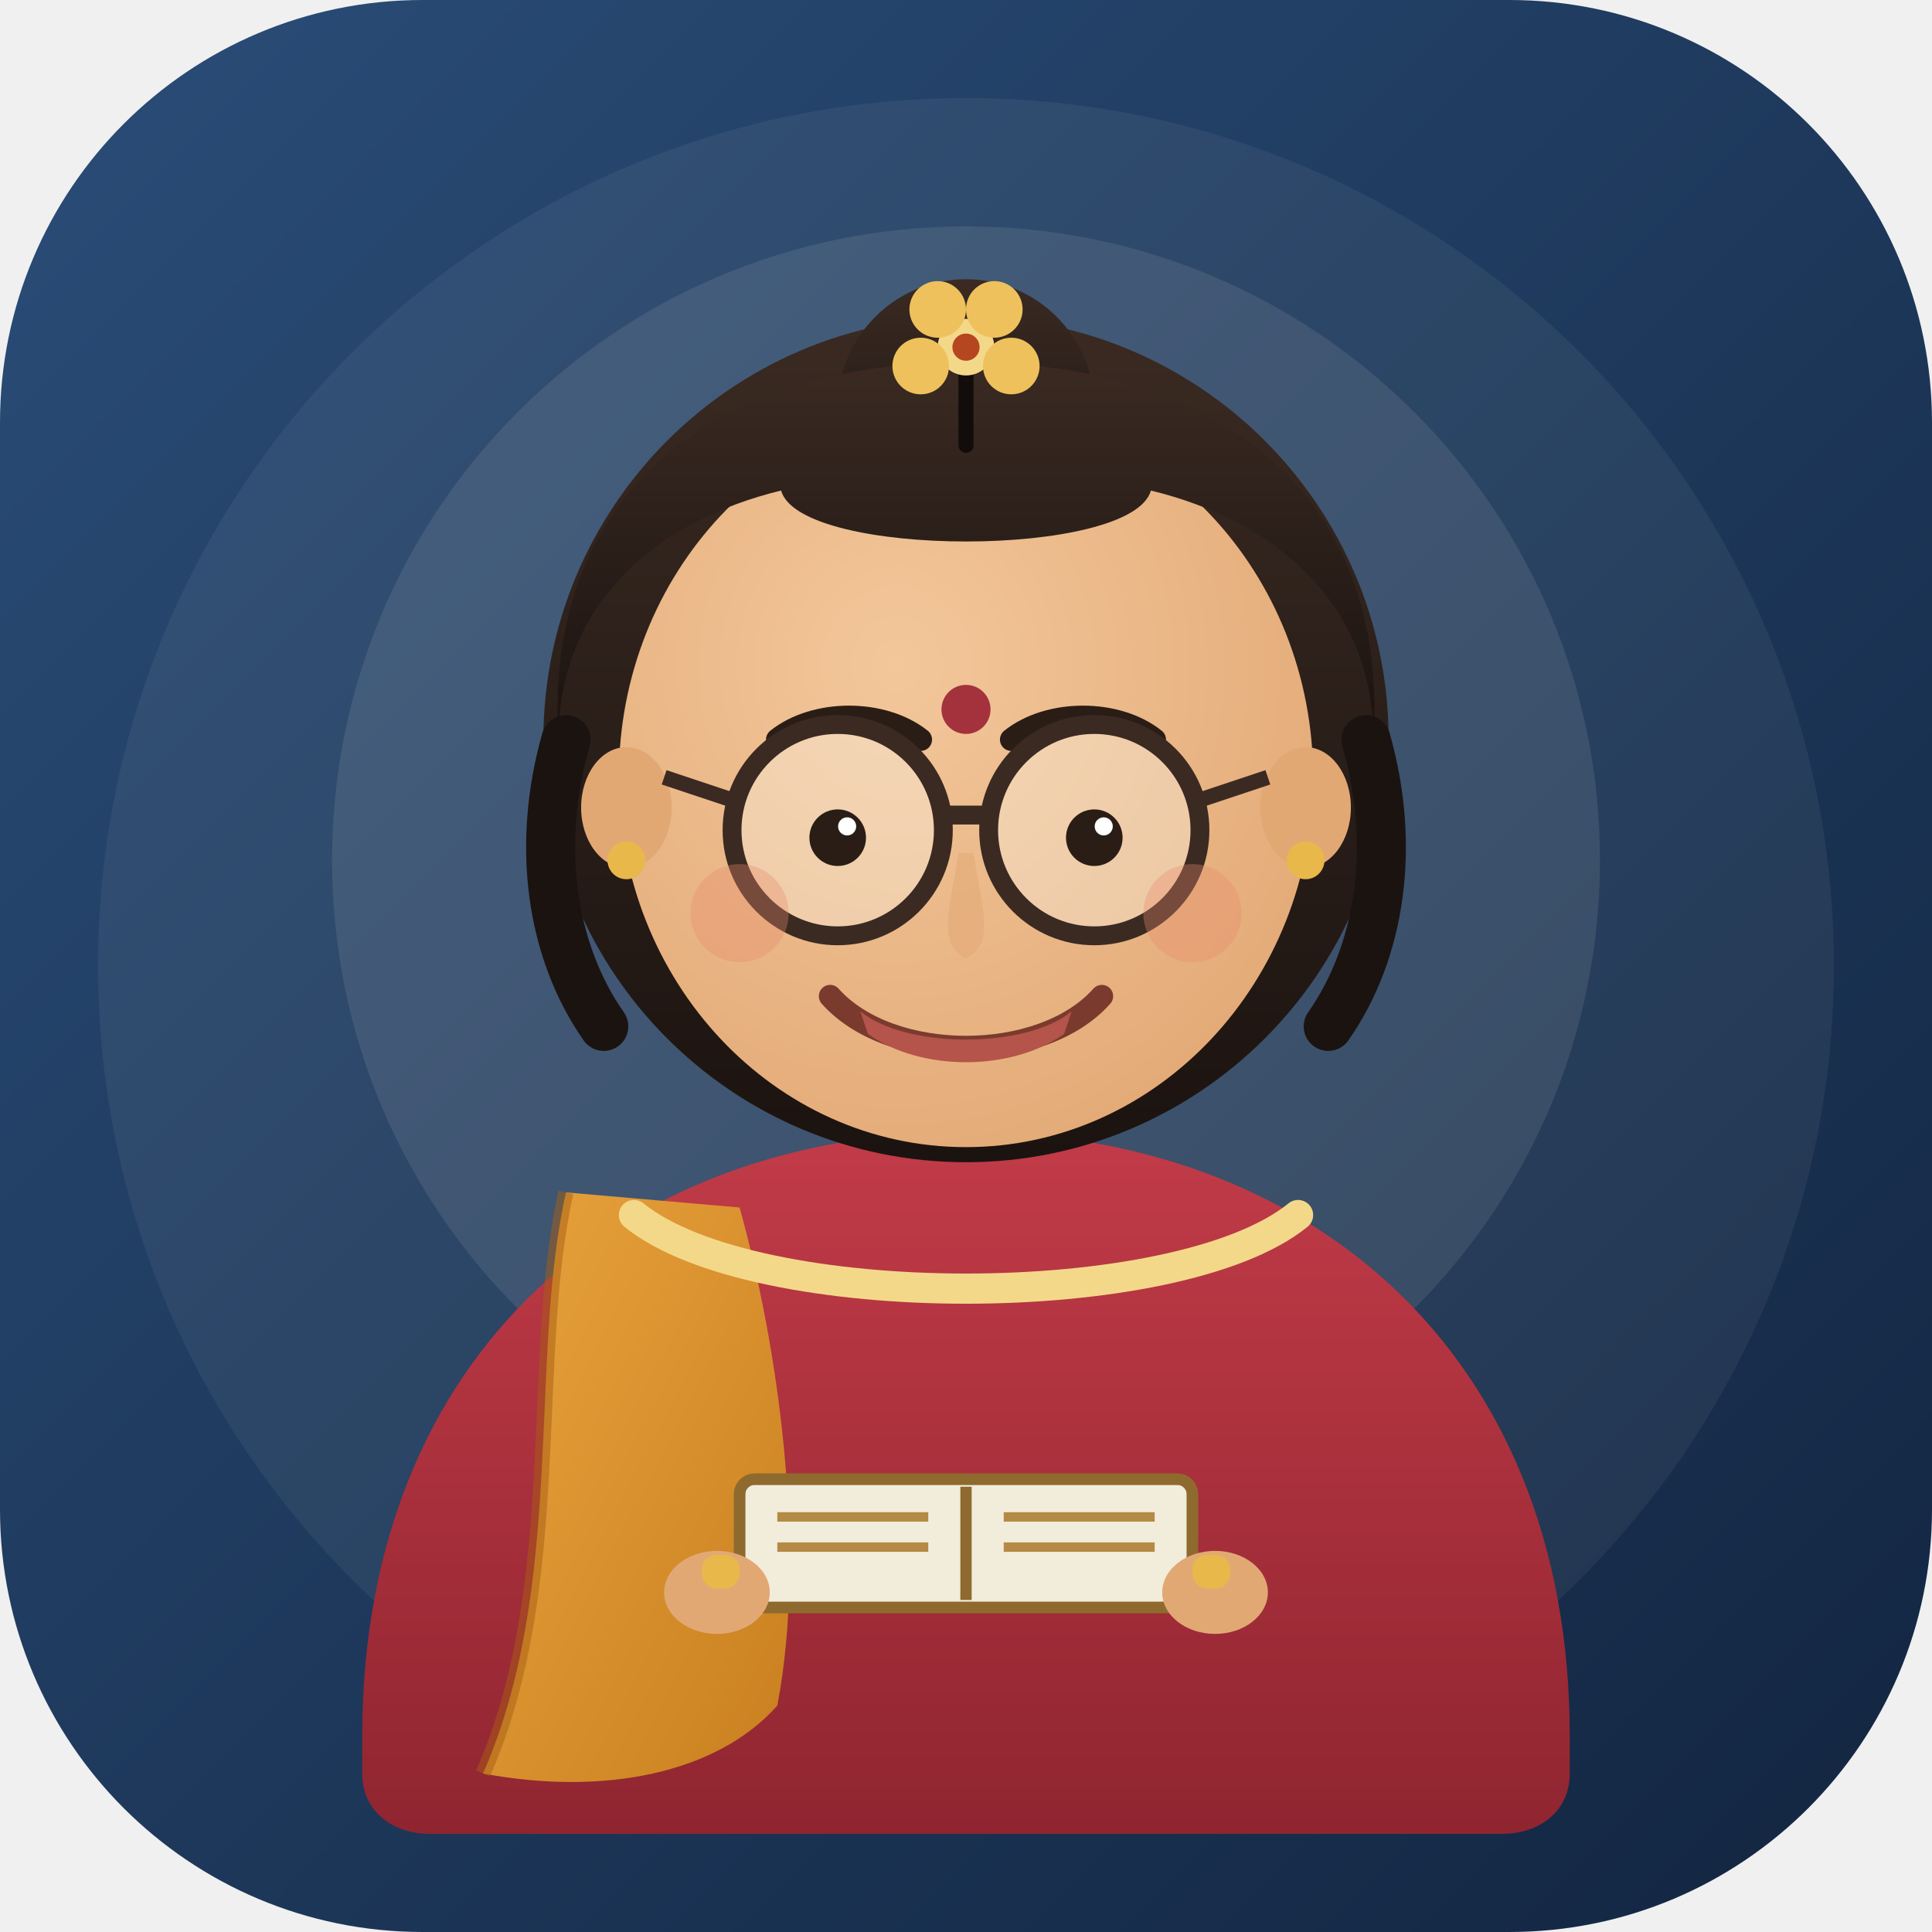
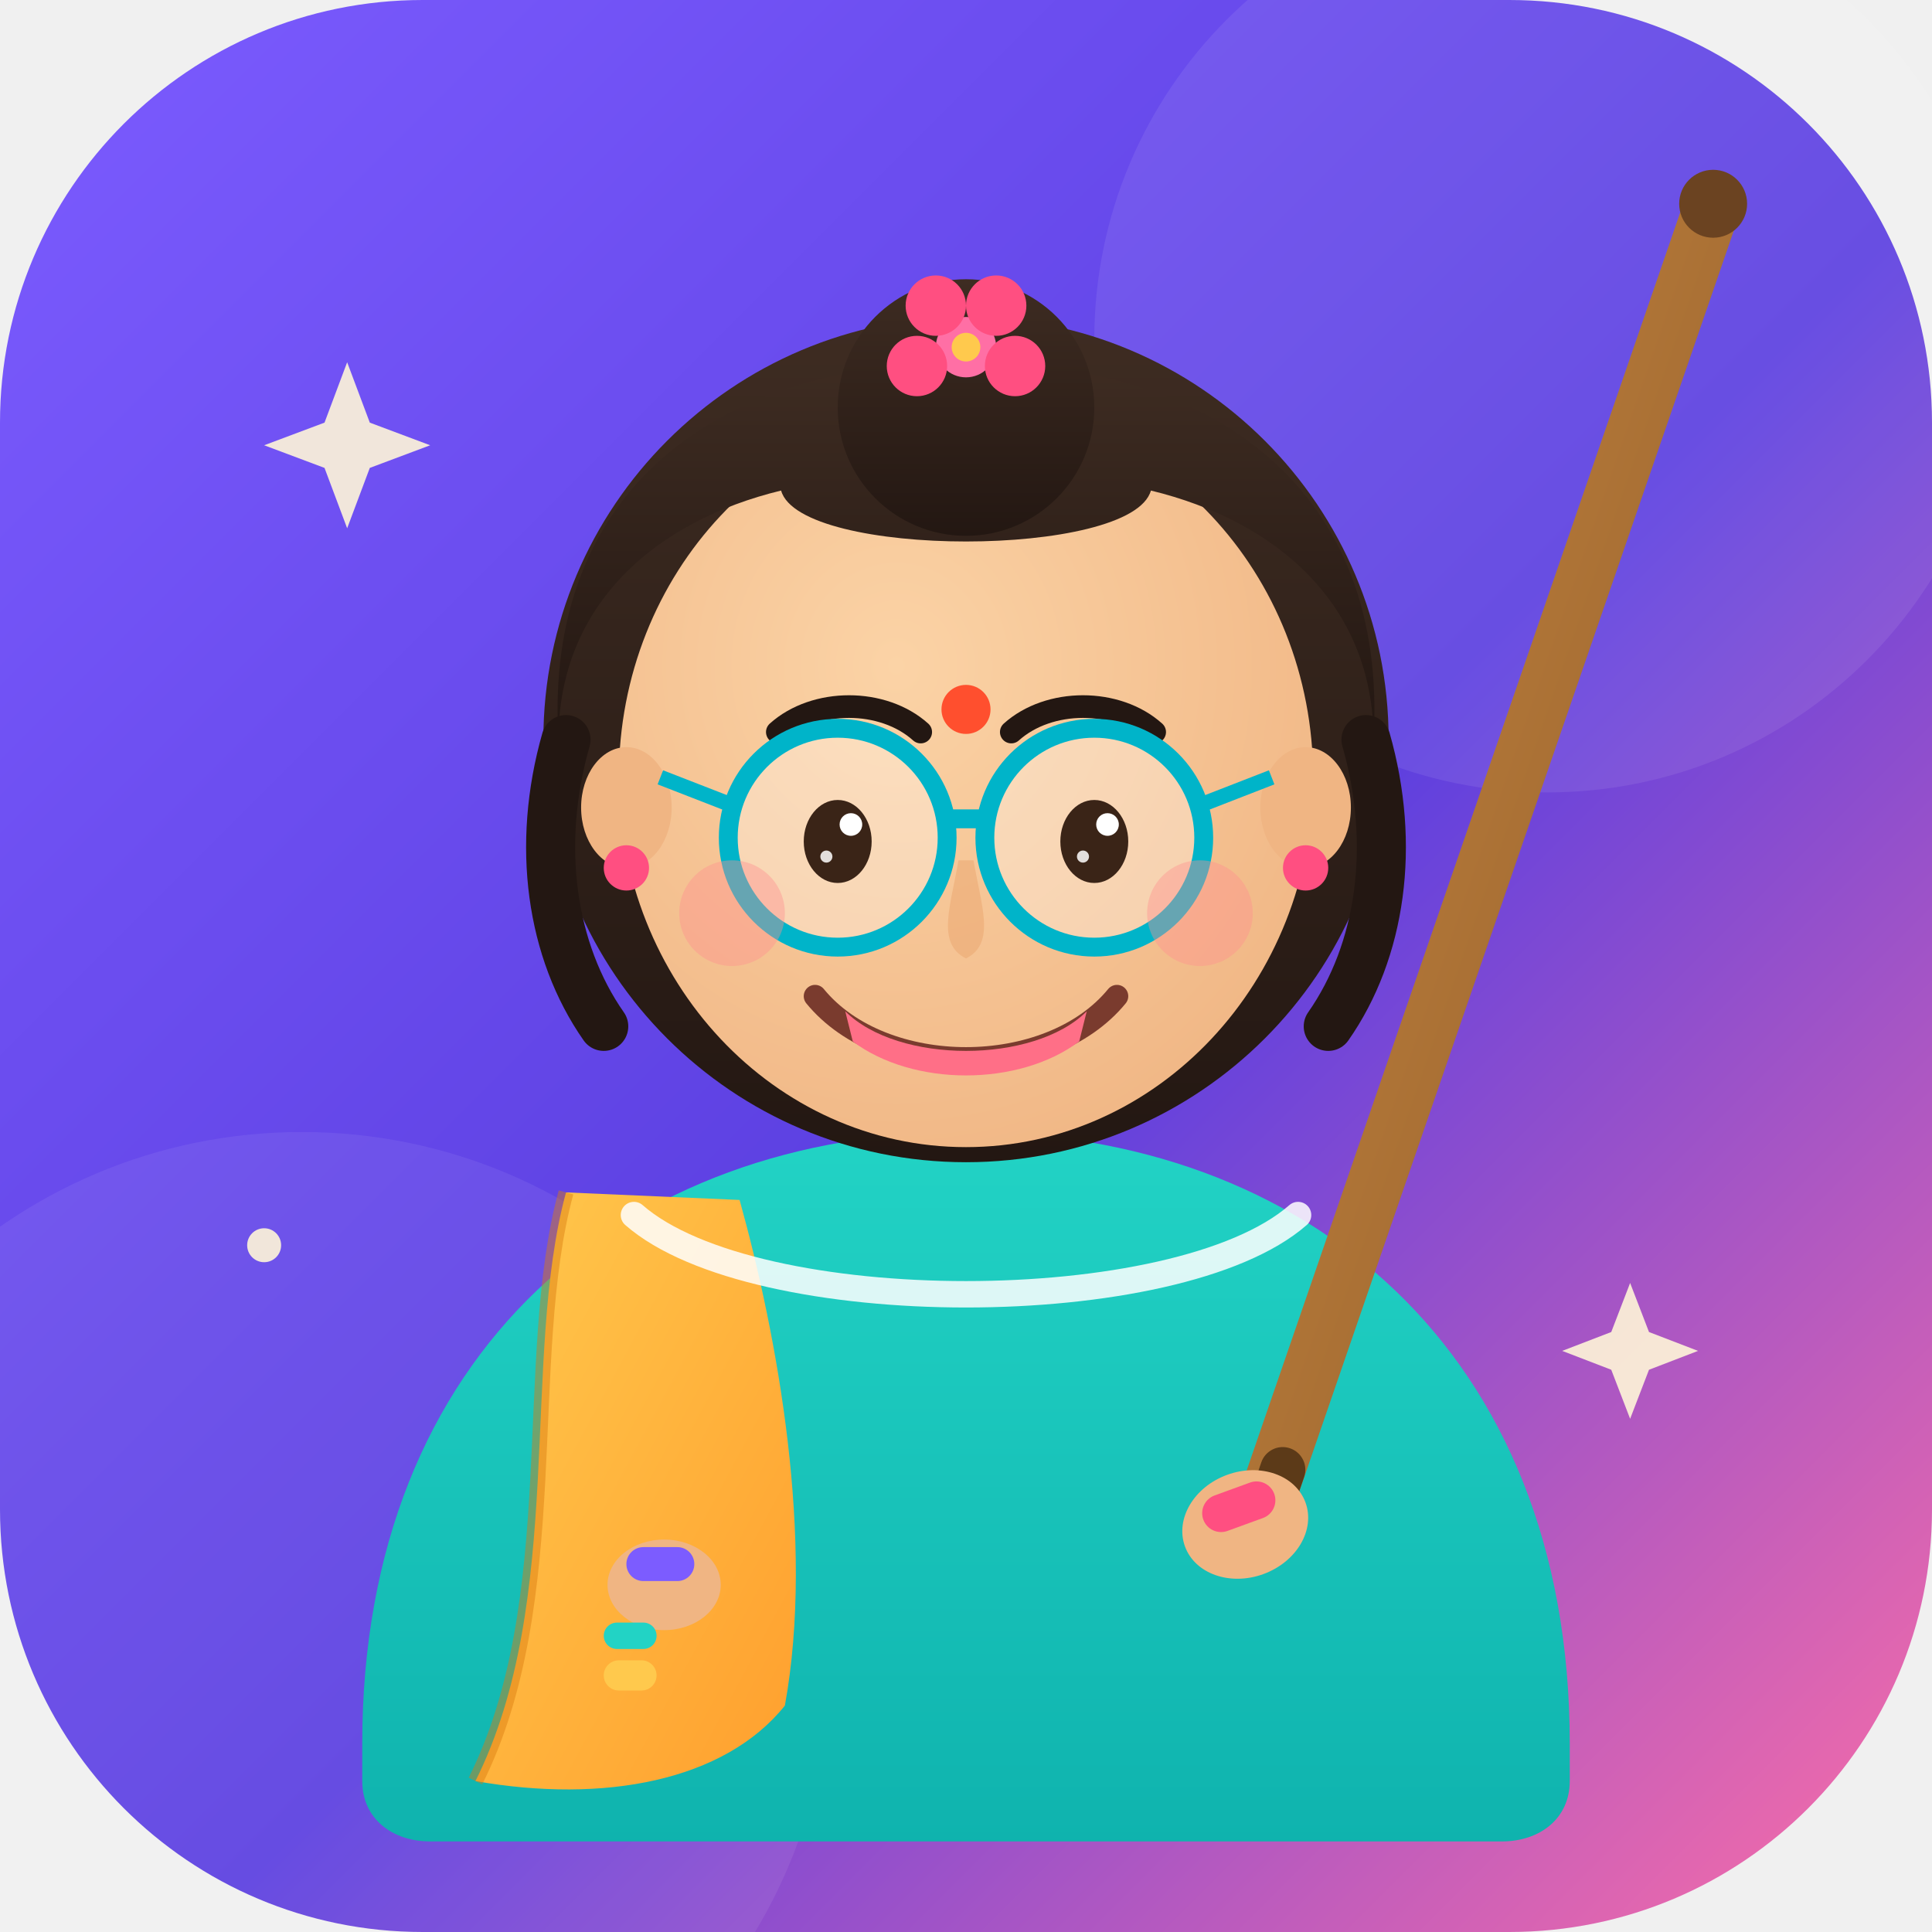
<svg xmlns="http://www.w3.org/2000/svg" viewBox="0 0 512 512">
  <defs>
    <linearGradient id="bg" x1="0" y1="0" x2="1" y2="1">
-       <stop offset="0%" stop-color="#2A4D78" />
-       <stop offset="100%" stop-color="#122540" />
+       <stop offset="0%" stop-color="#7C5CFF" />
+       <stop offset="55%" stop-color="#5B3FE0" />
+       <stop offset="100%" stop-color="#FF6FA5" />
    </linearGradient>
-     <linearGradient id="sareeMain" x1="0" y1="0" x2="0" y2="1">
-       <stop offset="0%" stop-color="#C23B48" />
-       <stop offset="100%" stop-color="#8F2530" />
+     <linearGradient id="blouse" x1="0" y1="0" x2="0" y2="1">
+       <stop offset="0%" stop-color="#22D3C5" />
+       <stop offset="100%" stop-color="#0FB3AE" />
    </linearGradient>
-     <linearGradient id="sareePallu" x1="0" y1="0" x2="1" y2="1">
-       <stop offset="0%" stop-color="#E8A33D" />
-       <stop offset="100%" stop-color="#C97F1F" />
+     <linearGradient id="pallu" x1="0" y1="0" x2="1" y2="1">
+       <stop offset="0%" stop-color="#FFC94D" />
+       <stop offset="100%" stop-color="#FF9F2E" />
    </linearGradient>
    <radialGradient id="skin" cx="0.4" cy="0.35" r="0.75">
-       <stop offset="0%" stop-color="#F3C79B" />
-       <stop offset="100%" stop-color="#E2A874" />
+       <stop offset="0%" stop-color="#FBD3A6" />
+       <stop offset="100%" stop-color="#F0B583" />
    </radialGradient>
    <linearGradient id="hair" x1="0" y1="0" x2="0" y2="1">
-       <stop offset="0%" stop-color="#3A2A22" />
-       <stop offset="100%" stop-color="#1B1310" />
+       <stop offset="0%" stop-color="#3E2C22" />
+       <stop offset="100%" stop-color="#231712" />
+     </linearGradient>
+     <linearGradient id="stick" x1="0" y1="0" x2="1" y2="1">
+       <stop offset="0%" stop-color="#C98A45" />
+       <stop offset="100%" stop-color="#8F5A26" />
    </linearGradient>
  </defs>
  <rect x="0" y="0" width="512" height="512" rx="112" fill="url(#bg)" />
-   <circle cx="256" cy="256" r="230" fill="#F2ECDB" opacity="0.06" />
-   <circle cx="256" cy="228" r="168" fill="#F6EFDD" opacity="0.10" />
-   <path d="M96 460            C96 358 166 300 256 300            C346 300 416 358 416 460            L416 470 C416 480 408 486 398 486            L114 486 C104 486 96 480 96 470 Z" fill="url(#sareeMain)" />
-   <path d="M150 316            C140 360 150 420 128 470            C160 476 190 470 206 452            C214 410 206 356 196 320 Z" fill="url(#sareePallu)" />
-   <path d="M150 316 C140 360 150 420 128 470" stroke="#A85D14" stroke-width="4" fill="none" opacity="0.5" />
-   <path d="M168 322 C200 348 312 348 344 322" stroke="#F4D889" stroke-width="8" fill="none" stroke-linecap="round" />
-   <g transform="translate(196,392)">
-     <rect x="0" y="0" width="120" height="34" rx="4" fill="#F2ECDB" stroke="#8F6A2E" stroke-width="3" />
-     <rect x="0" y="0" width="120" height="34" rx="4" fill="none" stroke="#8F6A2E" stroke-width="3" />
-     <line x1="60" y1="2" x2="60" y2="32" stroke="#8F6A2E" stroke-width="3" />
-     <line x1="10" y1="10" x2="50" y2="10" stroke="#B58A44" stroke-width="2.5" />
-     <line x1="10" y1="18" x2="50" y2="18" stroke="#B58A44" stroke-width="2.5" />
-     <line x1="70" y1="10" x2="110" y2="10" stroke="#B58A44" stroke-width="2.5" />
-     <line x1="70" y1="18" x2="110" y2="18" stroke="#B58A44" stroke-width="2.5" />
+   <circle cx="410" cy="90" r="120" fill="#ffffff" opacity="0.08" />
+   <circle cx="80" cy="440" r="140" fill="#ffffff" opacity="0.07" />
+   <g fill="#FFF6D8" opacity="0.9">
+     <path d="M92 96 l6 16 16 6 -16 6 -6 16 -6 -16 -16 -6 16 -6 z" />
+     <path d="M432 340 l5 13 13 5 -13 5 -5 13 -5 -13 -13 -5 13 -5 z" />
+     <circle cx="420" cy="150" r="5" />
+     <circle cx="70" cy="330" r="4.5" />
  </g>
-   <rect x="228" y="252" width="56" height="46" rx="18" fill="#E2A874" />
+   <path d="M96 462            C96 358 166 300 256 300            C346 300 416 358 416 462            L416 472 C416 482 408 488 398 488            L114 488 C104 488 96 482 96 472 Z" fill="url(#blouse)" />
+   <path d="M150 316            C138 360 150 424 126 472            C160 478 192 472 208 452            C216 408 206 354 196 318 Z" fill="url(#pallu)" />
+   <path d="M150 316 C138 360 150 424 126 472" stroke="#D97A0E" stroke-width="4" fill="none" opacity="0.45" />
+   <path d="M168 322 C200 350 312 350 344 322" stroke="#FFFFFF" stroke-width="7" fill="none" stroke-linecap="round" opacity="0.85" />
+   <ellipse cx="176" cy="420" rx="15" ry="12" fill="#F0B583" />
+   <rect x="166" y="410" width="18" height="9" rx="4.5" fill="#7C5CFF" />
+   <rect x="228" y="252" width="56" height="46" rx="18" fill="#F0B583" />
  <circle cx="256" cy="196" r="112" fill="url(#hair)" />
  <ellipse cx="256" cy="206" rx="92" ry="98" fill="url(#skin)" />
-   <ellipse cx="166" cy="214" rx="12" ry="16" fill="#E2A874" />
-   <ellipse cx="346" cy="214" rx="12" ry="16" fill="#E2A874" />
-   <circle cx="166" cy="228" r="5" fill="#E8B84A" />
-   <circle cx="346" cy="228" r="5" fill="#E8B84A" />
+   <ellipse cx="166" cy="214" rx="12" ry="16" fill="#F0B583" />
+   <ellipse cx="346" cy="214" rx="12" ry="16" fill="#F0B583" />
+   <circle cx="166" cy="230" r="6" fill="#FF4F81" />
+   <circle cx="346" cy="230" r="6" fill="#FF4F81" />
+   <path d="M148 196            C144 130 190 96 256 96            C322 96 368 130 364 196            C364 160 338 138 305 130            C300 148 212 148 207 130            C174 138 148 160 148 196 Z" fill="url(#hair)" />
+   <path d="M256 98 L256 118" stroke="#180F0B" stroke-width="4" stroke-linecap="round" />
+   <path d="M150 196 C142 224 146 252 160 272" stroke="#231712" stroke-width="13" fill="none" stroke-linecap="round" />
+   <path d="M362 196 C370 224 366 252 352 272" stroke="#231712" stroke-width="13" fill="none" stroke-linecap="round" />
  <circle cx="256" cy="108" r="34" fill="url(#hair)" />
-   <path d="M148 196            C144 130 190 96 256 96            C322 96 368 130 364 196            C364 160 338 138 305 130            C300 148 212 148 207 130            C174 138 148 160 148 196 Z" fill="url(#hair)" />
-   <path d="M256 98 L256 118" stroke="#120C0A" stroke-width="4" stroke-linecap="round" />
-   <path d="M150 196 C142 224 146 252 160 272" stroke="#1B1310" stroke-width="13" fill="none" stroke-linecap="round" />
-   <path d="M362 196 C370 224 366 252 352 272" stroke="#1B1310" stroke-width="13" fill="none" stroke-linecap="round" />
  <g transform="translate(256,92)">
-     <circle r="7.5" fill="#F4D889" />
-     <circle cx="-12" cy="5" r="7.5" fill="#EFC15C" />
-     <circle cx="12" cy="5" r="7.5" fill="#EFC15C" />
-     <circle cx="-7.5" cy="-10" r="7.5" fill="#EFC15C" />
-     <circle cx="7.5" cy="-10" r="7.5" fill="#EFC15C" />
-     <circle r="3.6" fill="#B5461F" />
+     <circle r="8" fill="#FF6FA5" />
+     <circle cx="-13" cy="5" r="8" fill="#FF4F81" />
+     <circle cx="13" cy="5" r="8" fill="#FF4F81" />
+     <circle cx="-8" cy="-11" r="8" fill="#FF4F81" />
+     <circle cx="8" cy="-11" r="8" fill="#FF4F81" />
+     <circle r="3.8" fill="#FFC94D" />
  </g>
-   <circle cx="256" cy="188" r="6.5" fill="#A3323D" />
-   <path d="M206 196 C216 188 234 188 244 196" stroke="#2A1D16" stroke-width="6" fill="none" stroke-linecap="round" />
-   <path d="M268 196 C278 188 296 188 306 196" stroke="#2A1D16" stroke-width="6" fill="none" stroke-linecap="round" />
-   <g stroke="#3A2A22" stroke-width="5" fill="#F8F5EC" fill-opacity="0.35">
-     <circle cx="222" cy="220" r="28" />
-     <circle cx="290" cy="220" r="28" />
-     <line x1="250" y1="216" x2="262" y2="216" stroke-width="5" />
-     <line x1="194" y1="212" x2="176" y2="206" stroke-width="4" />
-     <line x1="318" y1="212" x2="336" y2="206" stroke-width="4" />
+   <circle cx="256" cy="188" r="6.5" fill="#FF4F2E" />
+   <path d="M206 194 C216 185 234 185 244 194" stroke="#231712" stroke-width="6" fill="none" stroke-linecap="round" />
+   <path d="M268 194 C278 185 296 185 306 194" stroke="#231712" stroke-width="6" fill="none" stroke-linecap="round" />
+   <g stroke="#00B4C9" stroke-width="5" fill="#FFFFFF" fill-opacity="0.3">
+     <circle cx="222" cy="222" r="29" />
+     <circle cx="290" cy="222" r="29" />
+     <line x1="251" y1="217" x2="261" y2="217" stroke-width="5" />
+     <line x1="193" y1="213" x2="175" y2="206" stroke-width="4" />
+     <line x1="319" y1="213" x2="337" y2="206" stroke-width="4" />
  </g>
-   <circle cx="222" cy="222" r="7.5" fill="#2A1D16" />
-   <circle cx="290" cy="222" r="7.5" fill="#2A1D16" />
-   <circle cx="224.5" cy="219" r="2.4" fill="#fff" />
-   <circle cx="292.5" cy="219" r="2.4" fill="#fff" />
-   <path d="M254 226 C252 240 248 250 256 254 C264 250 260 240 258 226" fill="#E2A874" opacity="0.55" />
-   <path d="M220 264 C236 282 276 282 292 264" stroke="#7A3B2E" stroke-width="6" fill="none" stroke-linecap="round" />
-   <path d="M228 268 C240 278 272 278 284 268 L282 274 C268 284 244 284 230 274 Z" fill="#B5544A" />
-   <circle cx="196" cy="242" r="13" fill="#E8896B" opacity="0.35" />
-   <circle cx="316" cy="242" r="13" fill="#E8896B" opacity="0.35" />
-   <g transform="translate(196,392)">
-     <ellipse cx="-6" cy="30" rx="14" ry="11" fill="#E2A874" />
-     <ellipse cx="126" cy="30" rx="14" ry="11" fill="#E2A874" />
-     <rect x="-10" y="20" width="10" height="9" rx="4" fill="#E8B84A" />
-     <rect x="120" y="20" width="10" height="9" rx="4" fill="#E8B84A" />
+   <ellipse cx="222" cy="223" rx="9" ry="11" fill="#3A2417" />
+   <ellipse cx="290" cy="223" rx="9" ry="11" fill="#3A2417" />
+   <circle cx="225.5" cy="218.5" r="3" fill="#fff" />
+   <circle cx="293.5" cy="218.5" r="3" fill="#fff" />
+   <circle cx="219" cy="227" r="1.6" fill="#fff" opacity="0.85" />
+   <circle cx="287" cy="227" r="1.6" fill="#fff" opacity="0.85" />
+   <path d="M254 228 C252 240 248 250 256 254 C264 250 260 240 258 228" fill="#EBA871" opacity="0.55" />
+   <path d="M216 264 C234 286 278 286 296 264" stroke="#7A3B2E" stroke-width="6" fill="none" stroke-linecap="round" />
+   <path d="M224 268 C238 282 274 282 288 268 L286 276 C270 288 242 288 226 276 Z" fill="#FF6F87" />
+   <circle cx="194" cy="242" r="14" fill="#FF8E8E" opacity="0.4" />
+   <circle cx="318" cy="242" r="14" fill="#FF8E8E" opacity="0.4" />
+   <g transform="translate(176,420)">
+     <rect x="-16" y="20" width="14" height="8" rx="4" fill="#FFC94D" />
+     <rect x="-16" y="10" width="14" height="7" rx="3.5" fill="#22D3C5" />
  </g>
+   <line x1="332" y1="408" x2="454" y2="54" stroke="url(#stick)" stroke-width="15" stroke-linecap="round" />
+   <circle cx="454" cy="54" r="9" fill="#6B4321" />
+   <rect x="322" y="392" width="30" height="12" rx="6" fill="#5C3A18" transform="rotate(-71 337 398)" />
+   <ellipse cx="330" cy="404" rx="17" ry="14" fill="#F0B583" transform="rotate(-20 330 404)" />
+   <rect x="320" y="394" width="20" height="10" rx="5" fill="#FF4F81" transform="rotate(-20 330 404)" />
</svg>
